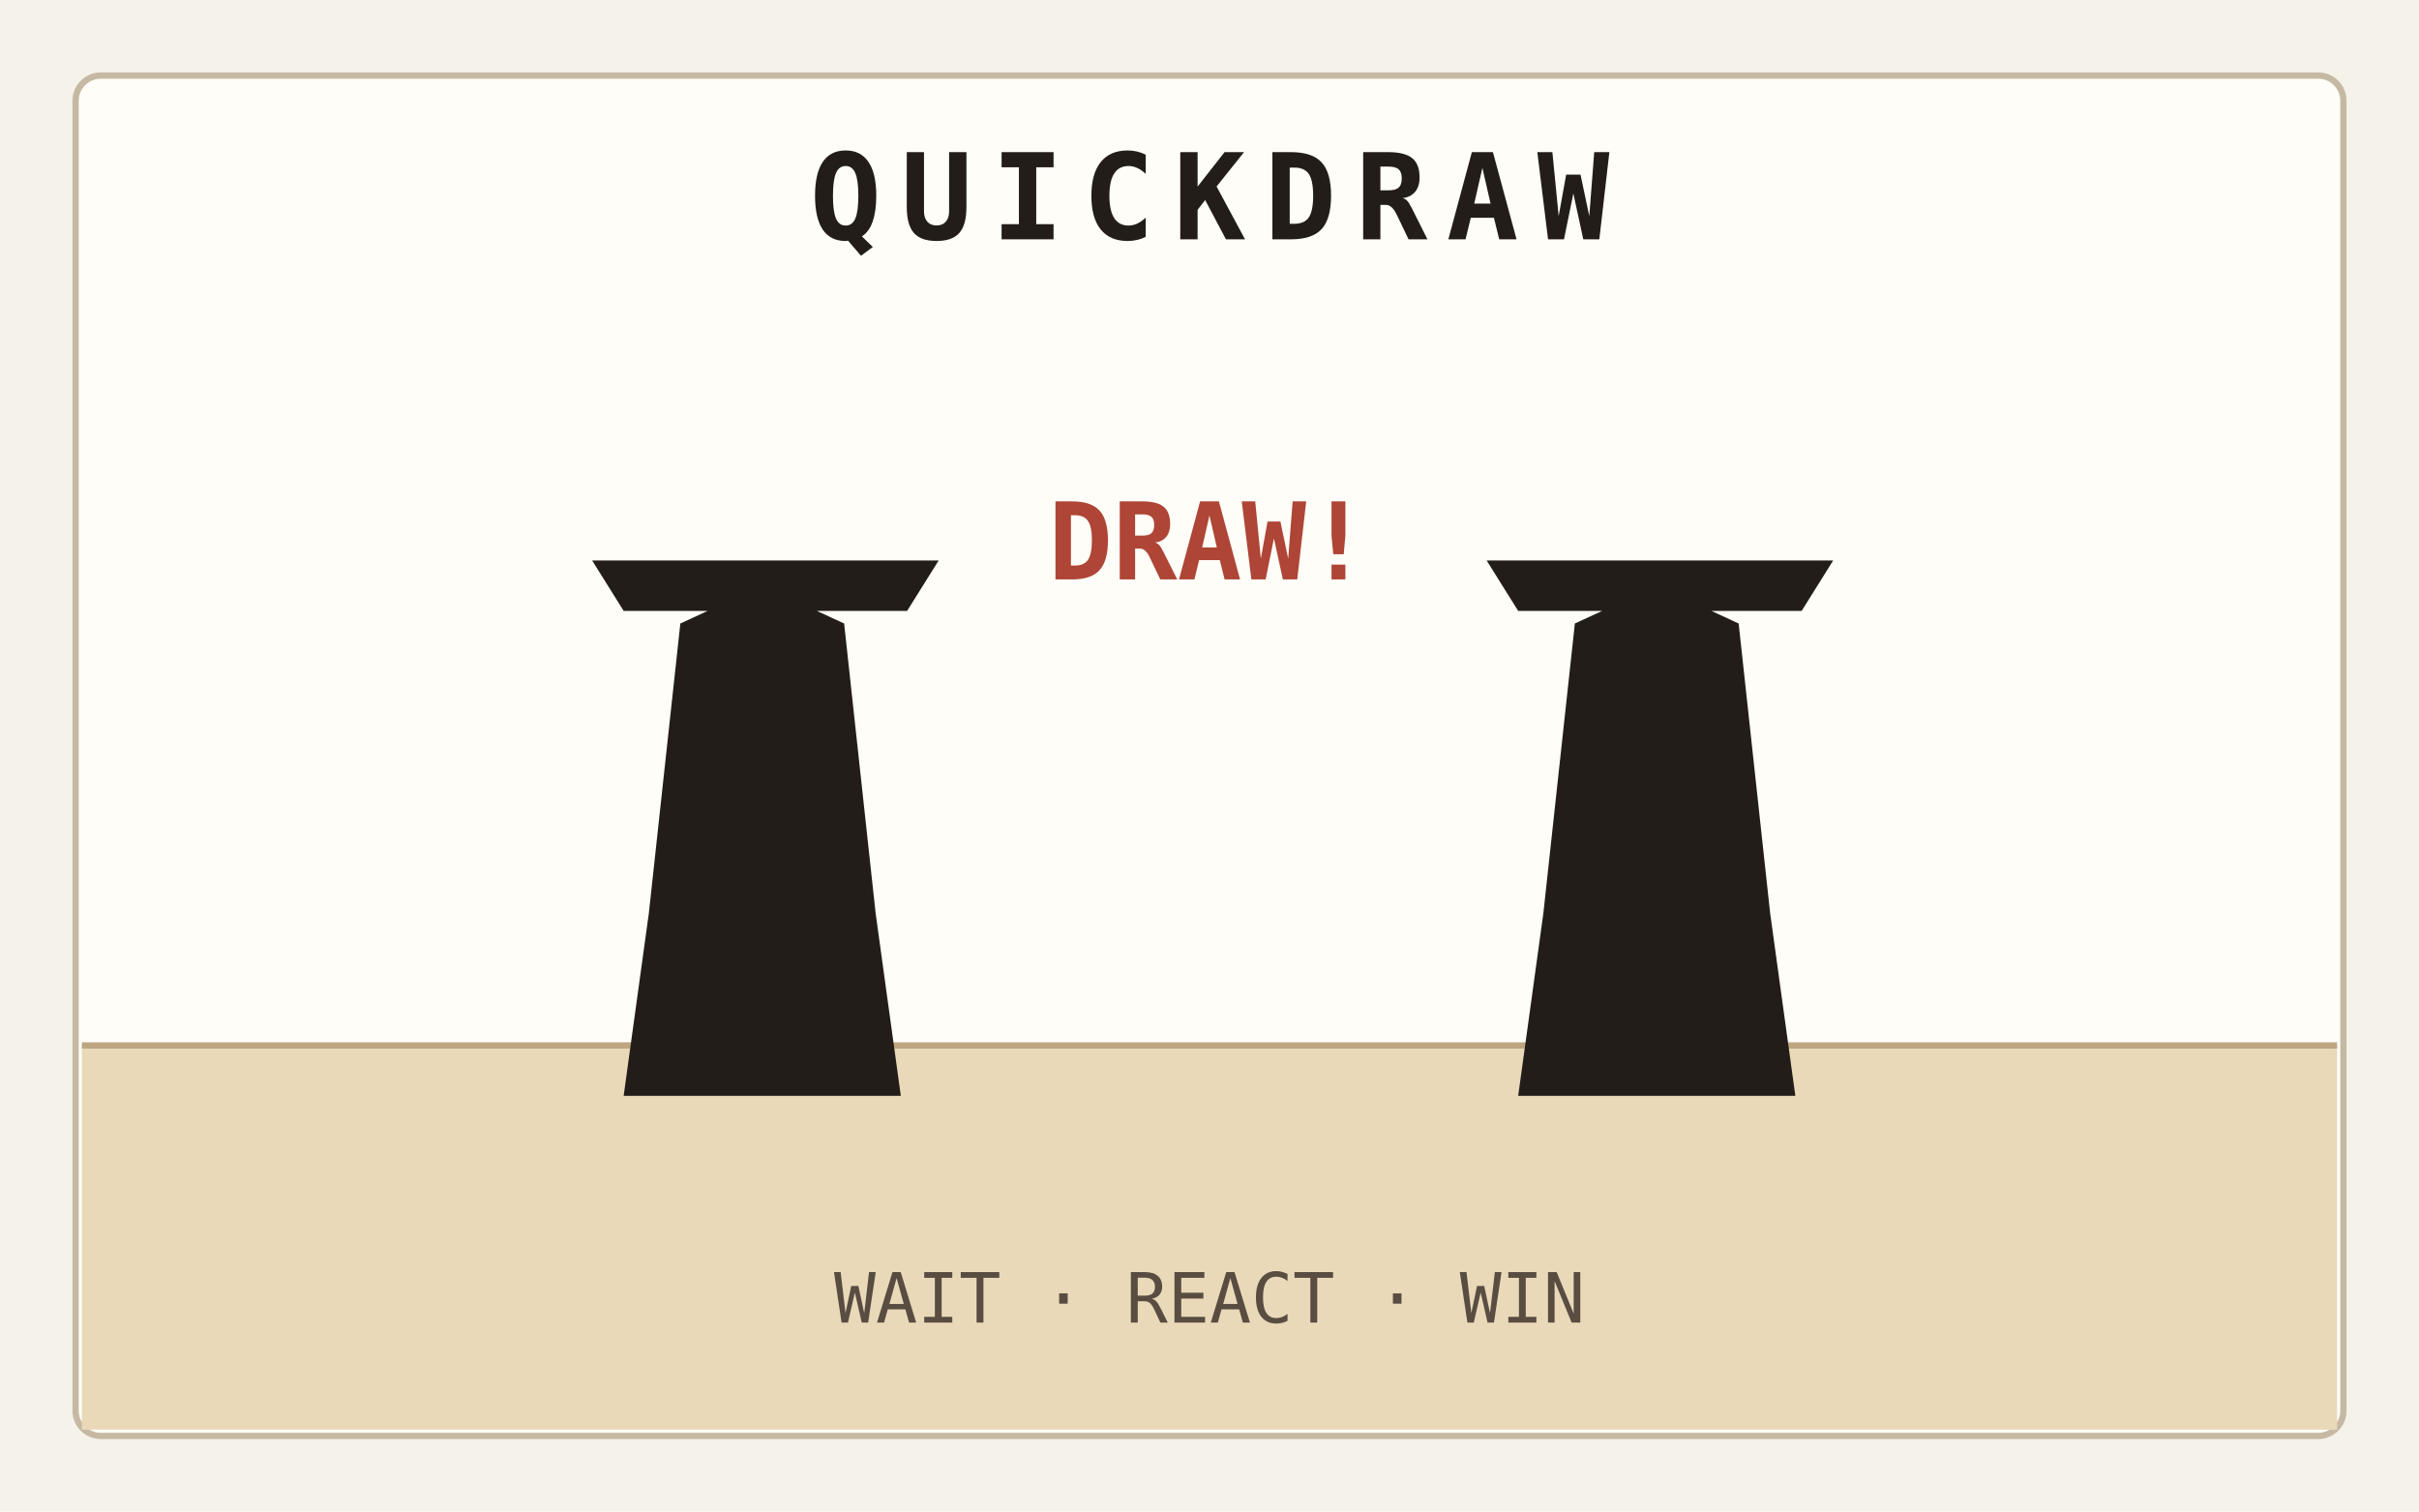
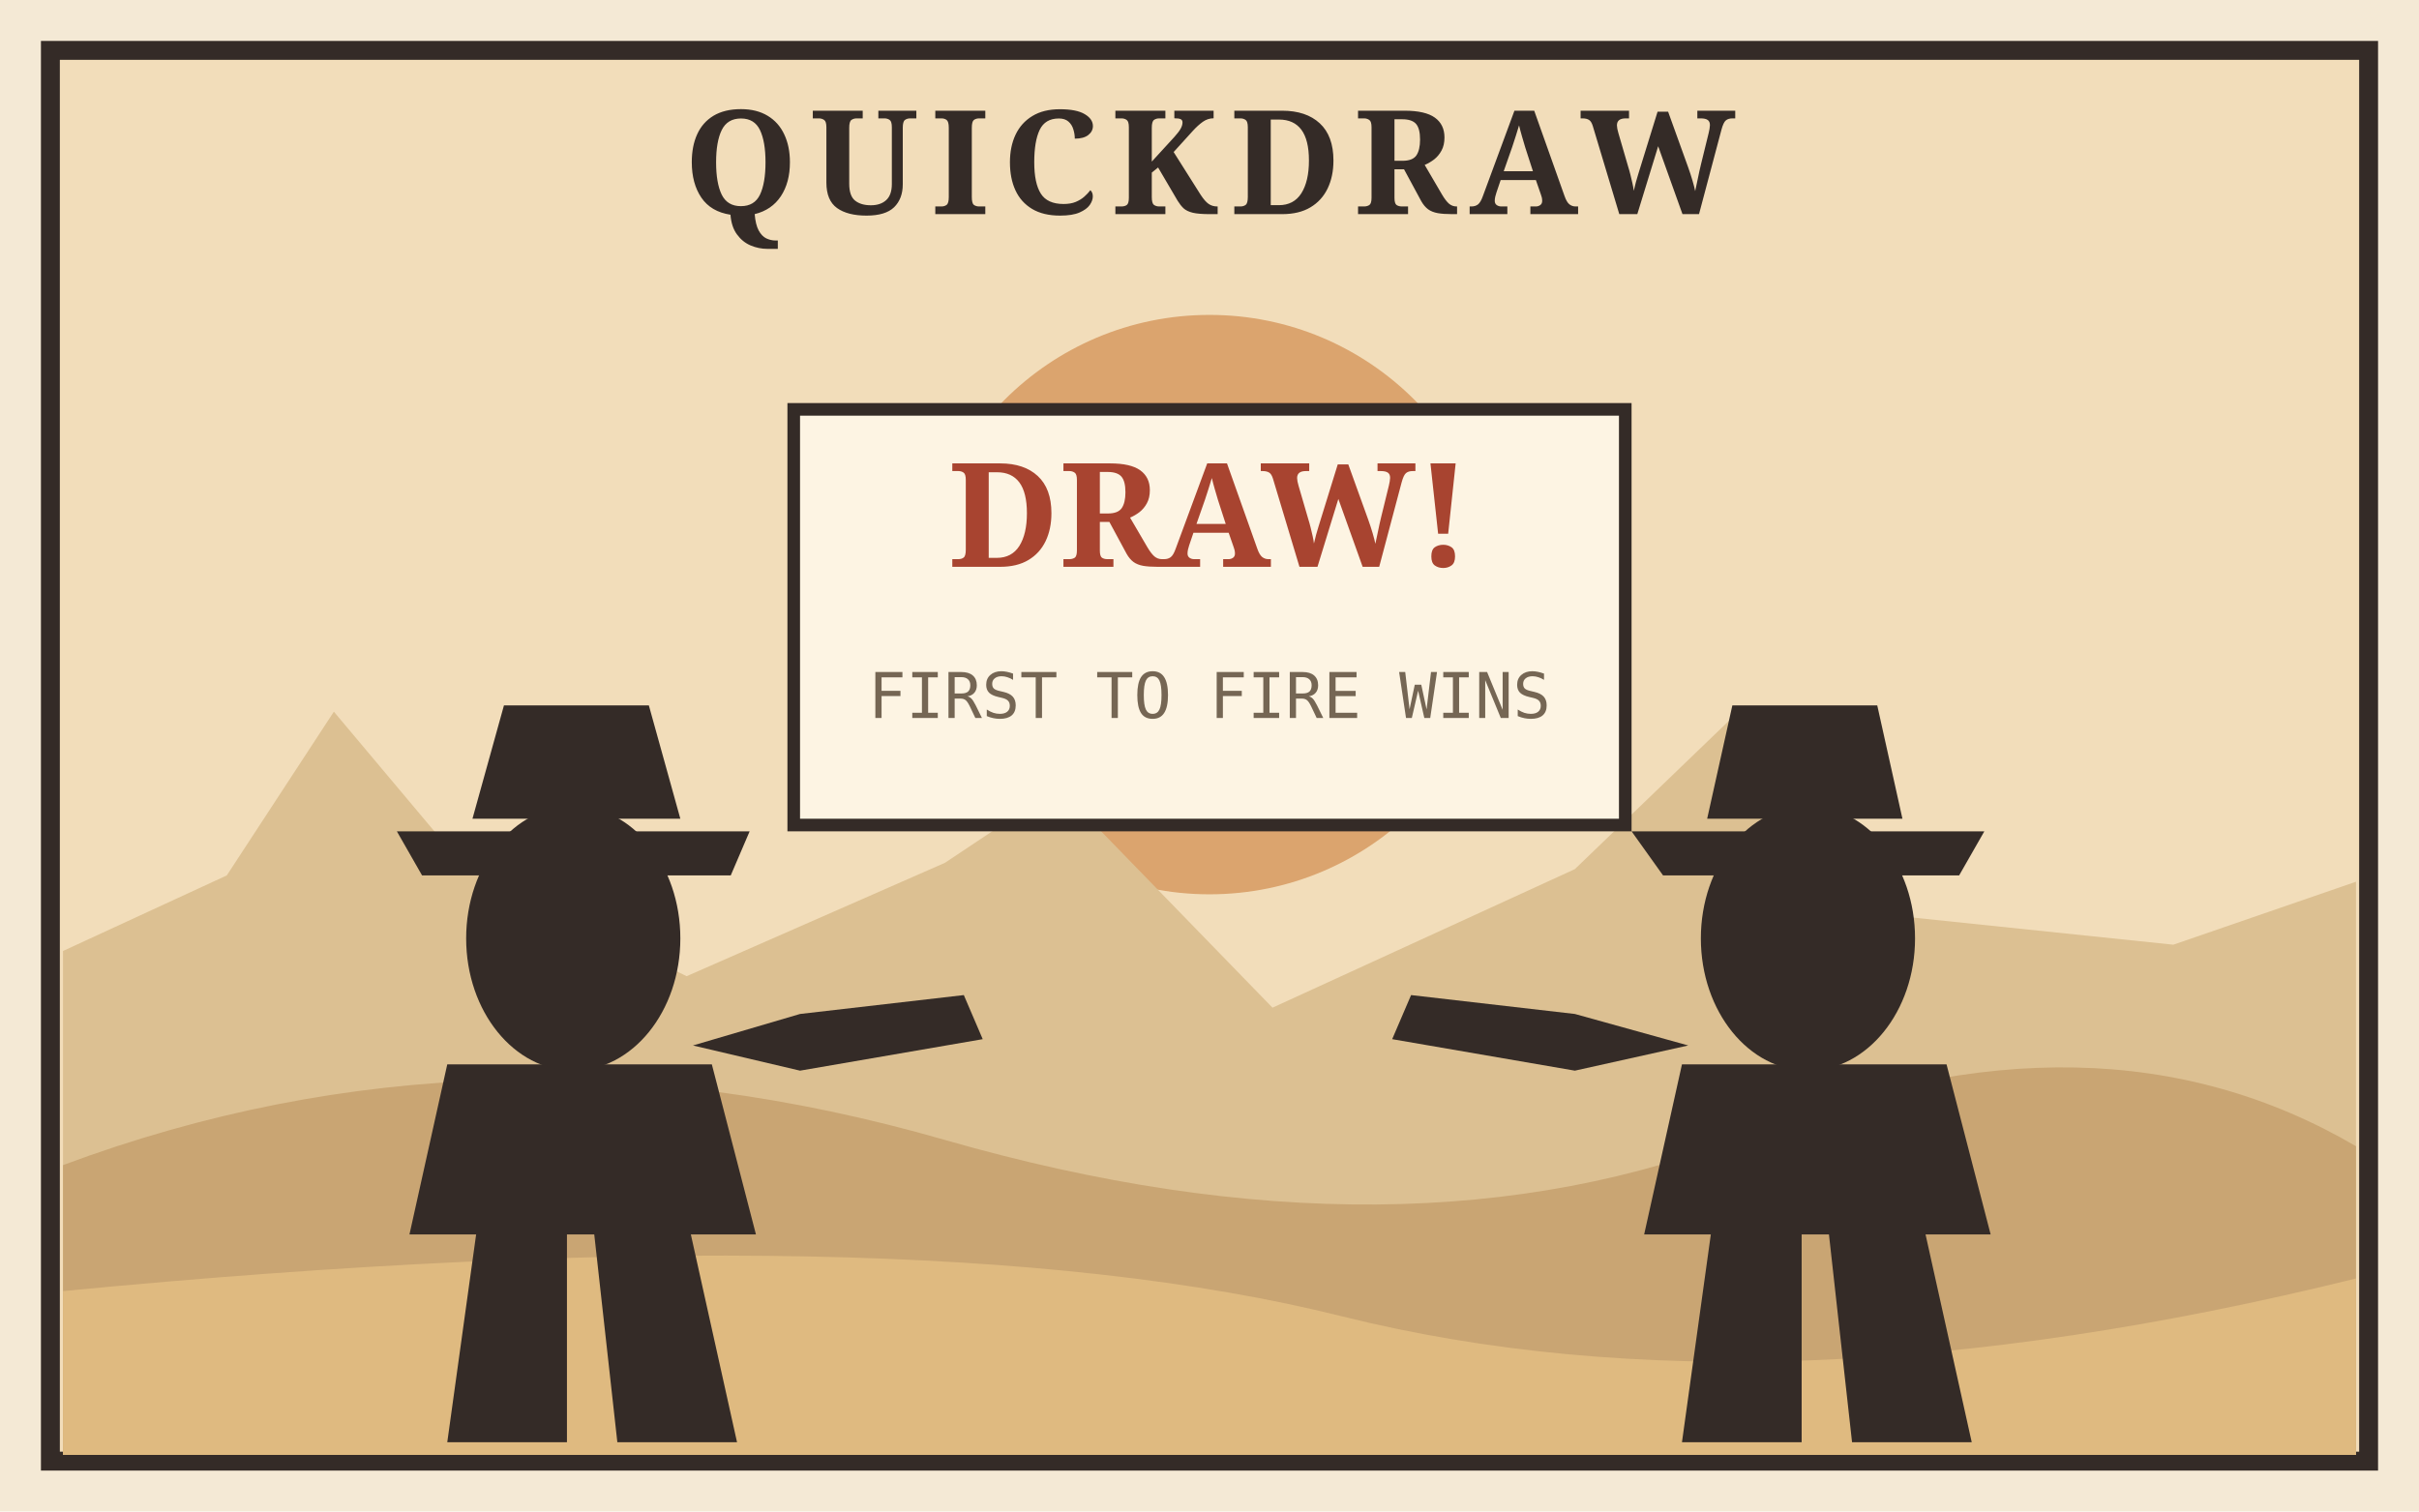
<svg xmlns="http://www.w3.org/2000/svg" viewBox="0 0 384 240" width="384" height="240">
-   <rect width="384" height="240" fill="#f5f2ea" />
-   <rect x="12" y="12" width="360" height="216" rx="4" fill="#fffdf7" stroke="#c6b9a4" />
-   <path d="M13 166H371V227H13Z" fill="#ead9b9" />
-   <path d="M13 166H371" stroke="#bda680" />
-   <g fill="#221d18">
-     <path d="M103 145L108 99 121 93 134 99 139 145 143 174H99ZM94 89H149L144 97H99Z" />
-     <path d="M245 145L250 99 263 93 276 99 281 145 285 174H241ZM236 89H291L286 97H241Z" />
+   <rect width="384" height="240" fill="#f4e9d5" />
+   <rect x="8" y="8" width="368" height="224" fill="#f2ddba" stroke="#342b27" stroke-width="3" />
+   <circle cx="192" cy="96" r="46" fill="#dba46e" />
+   <path d="M10 151L36 139L53 113L74 138L109 155L150 137L168 125L202 160L250 138L277 112L297 145L345 150L374 140V231H10Z" fill="#dcc092" />
+   <path d="M10 185Q77 160 150 181T278 180T374 182V231H10Z" fill="#c9a573" />
+   <path d="M10 205Q145 192 213 209T374 203V231H10Z" fill="#dfba80" />
+   <g fill="#342b27">
+     <path d="M71 169H113L120 196H65Z" />
+     <path d="M76 193H90L90 229H71Z M94 193H109L117 229H98Z" />
+     <ellipse cx="91" cy="149" rx="17" ry="21" />
+     <path d="M63 132H119L116 139H67Z M75 130L80 112H103L108 130Z" />
+     <path d="M110 166L127 161L153 158L156 165L127 170Z" />
+     <path d="M267 169H309L316 196H261Z" />
+     <path d="M272 193H286L286 229H267Z M290 193H305L313 229H294Z" />
+     <ellipse cx="287" cy="149" rx="17" ry="21" />
+     <path d="M259 132H315L311 139H264Z M271 130L275 112H298L302 130Z" />
+     <path d="M268 166L250 161L224 158L221 165L250 170Z" />
  </g>
-   <text x="192" y="38" font-family="monospace" font-weight="bold" letter-spacing="3" text-anchor="middle" font-size="19" fill="#221d18">QUICKDRAW</text>
-   <text x="192" y="92" text-anchor="middle" font-family="monospace" font-size="17" font-weight="bold" fill="#ae4536">DRAW!</text>
-   <text x="192" y="210" font-family="monospace" font-size="11" text-anchor="middle" fill="#594d42">WAIT · REACT · WIN</text>
+   <g fill="#fdf4e3" stroke="#342b27" stroke-width="2">
+     <rect x="126" y="65" width="132" height="66" />
+   </g>
+   <text x="192" y="90" text-anchor="middle" font-family="Georgia,serif" font-size="23" font-weight="bold" fill="#a84430">DRAW!</text>
+   <text x="192" y="114" text-anchor="middle" font-family="monospace" font-size="10" fill="#756654">FIRST TO FIRE WINS</text>
+   <text x="192" y="34" text-anchor="middle" font-family="Georgia,serif" font-size="23" font-weight="bold" letter-spacing="2" fill="#342b27">QUICKDRAW</text>
</svg>
